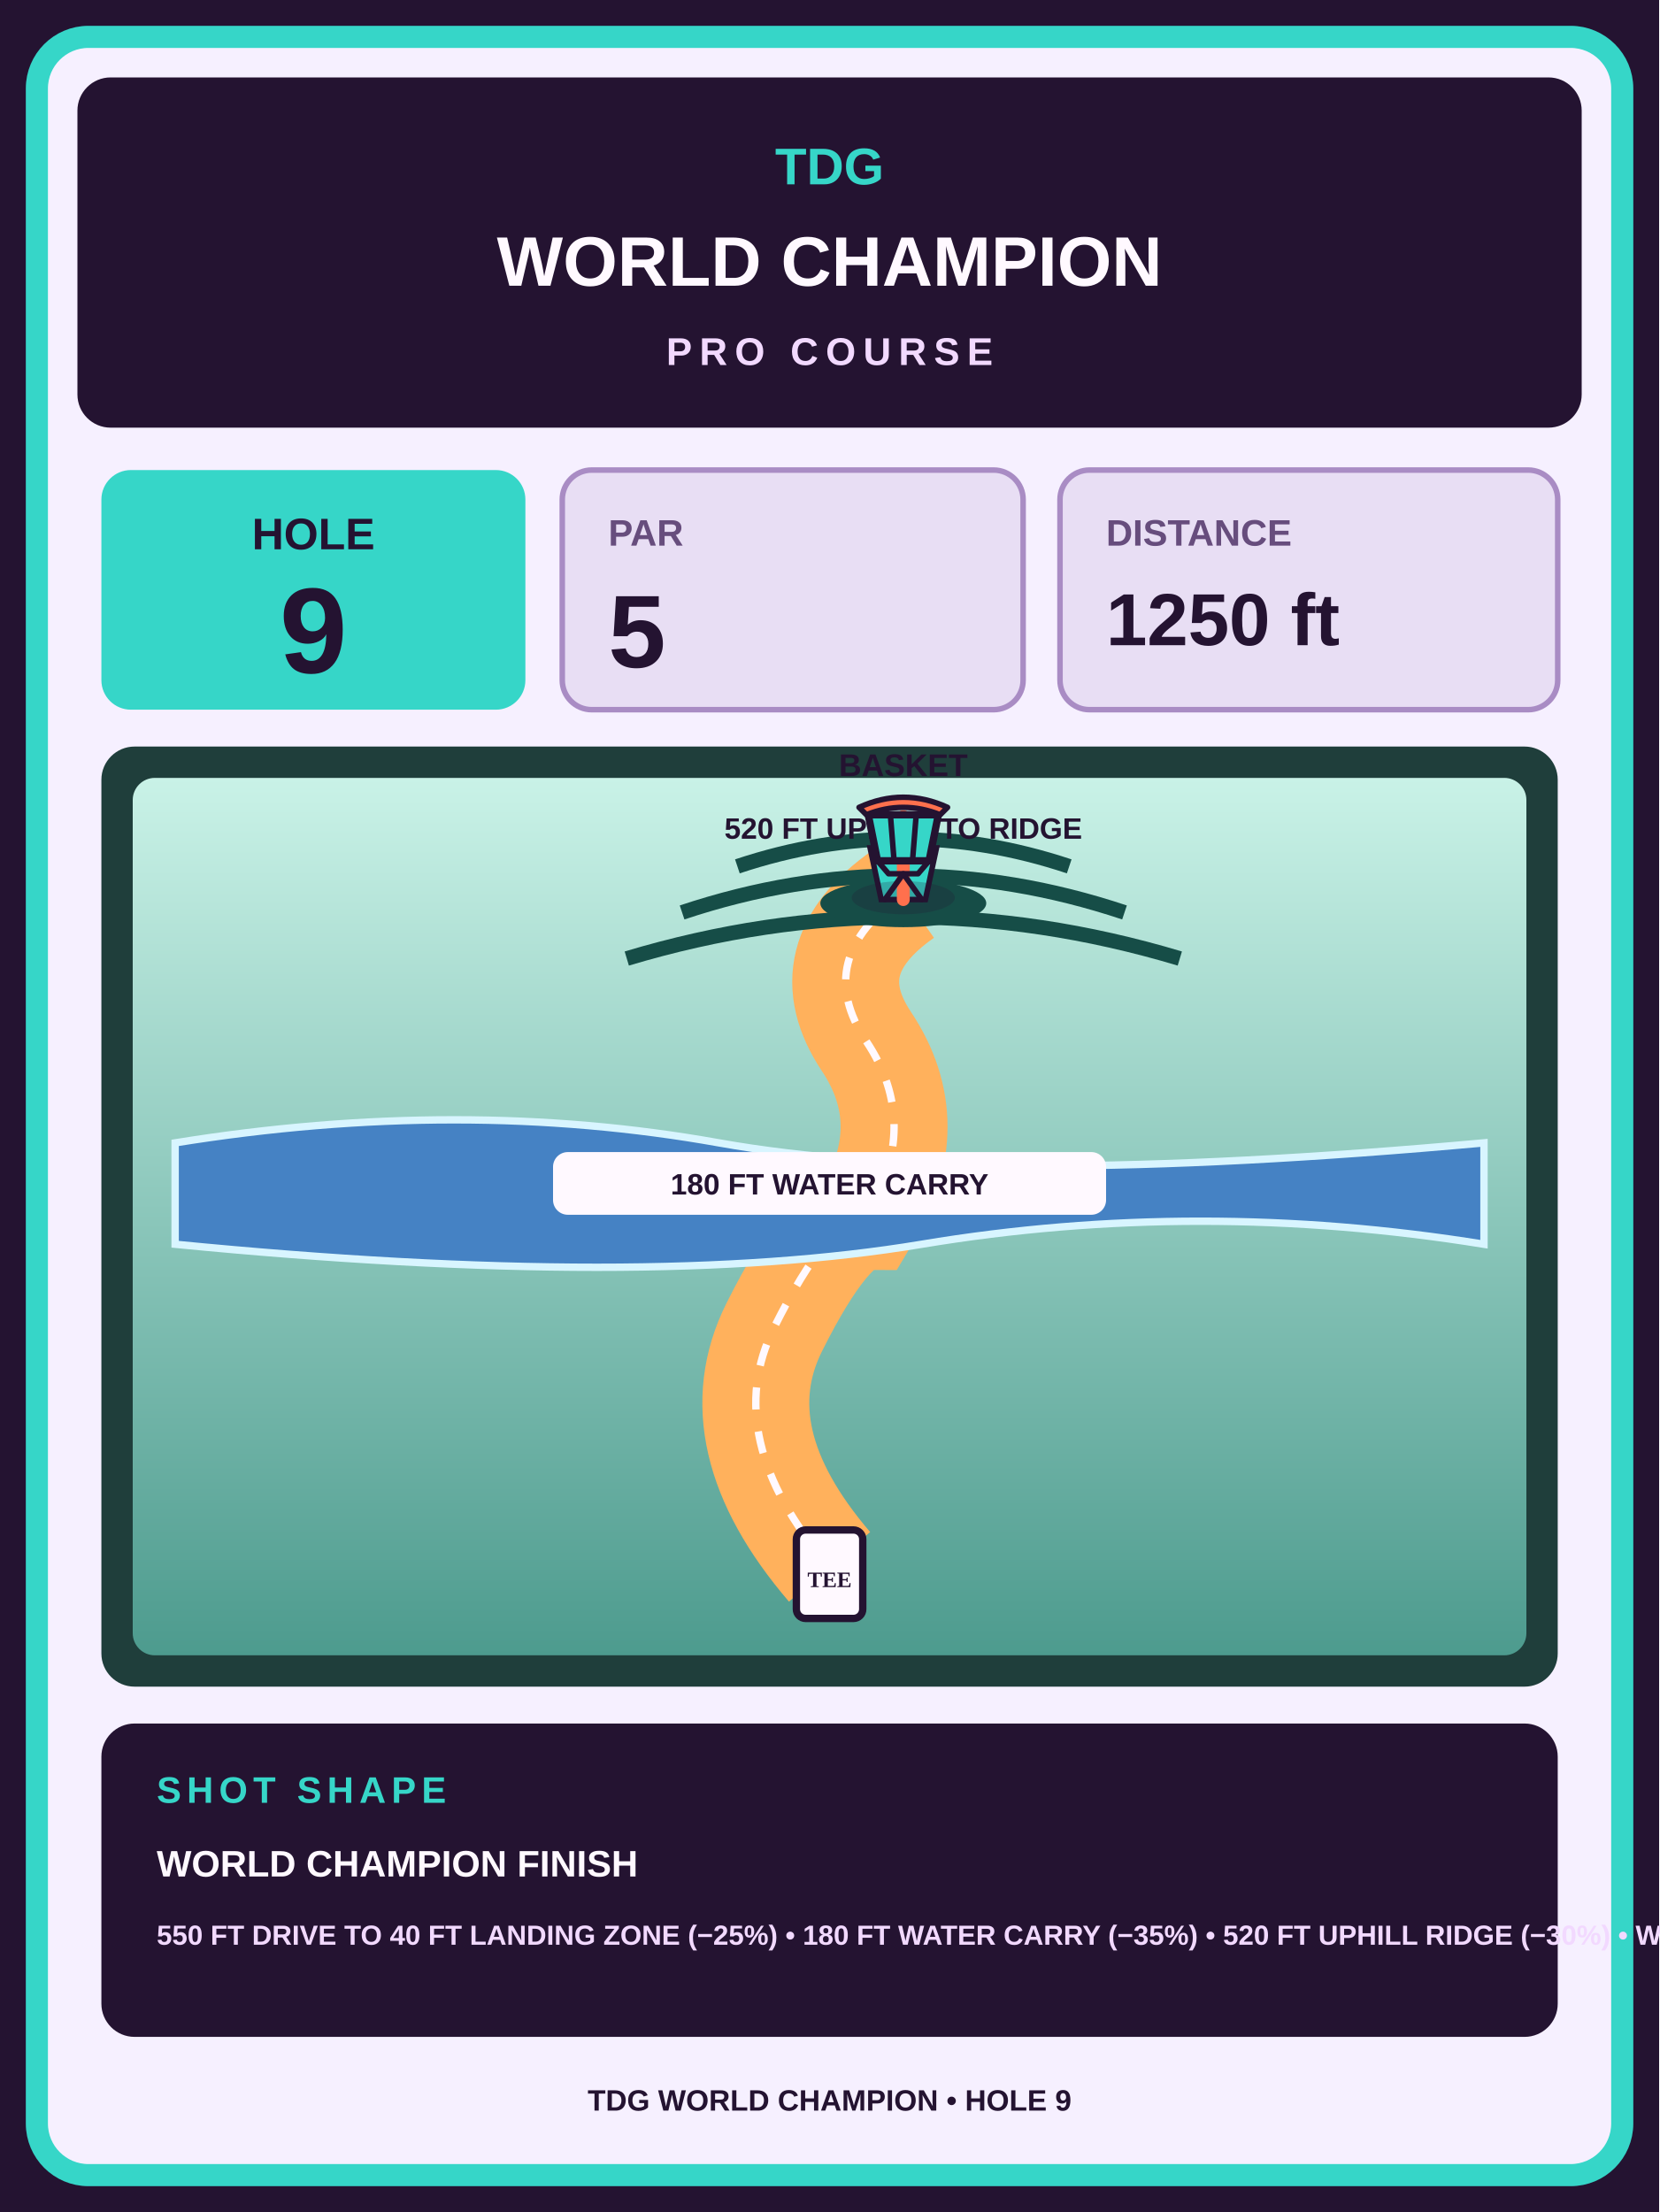
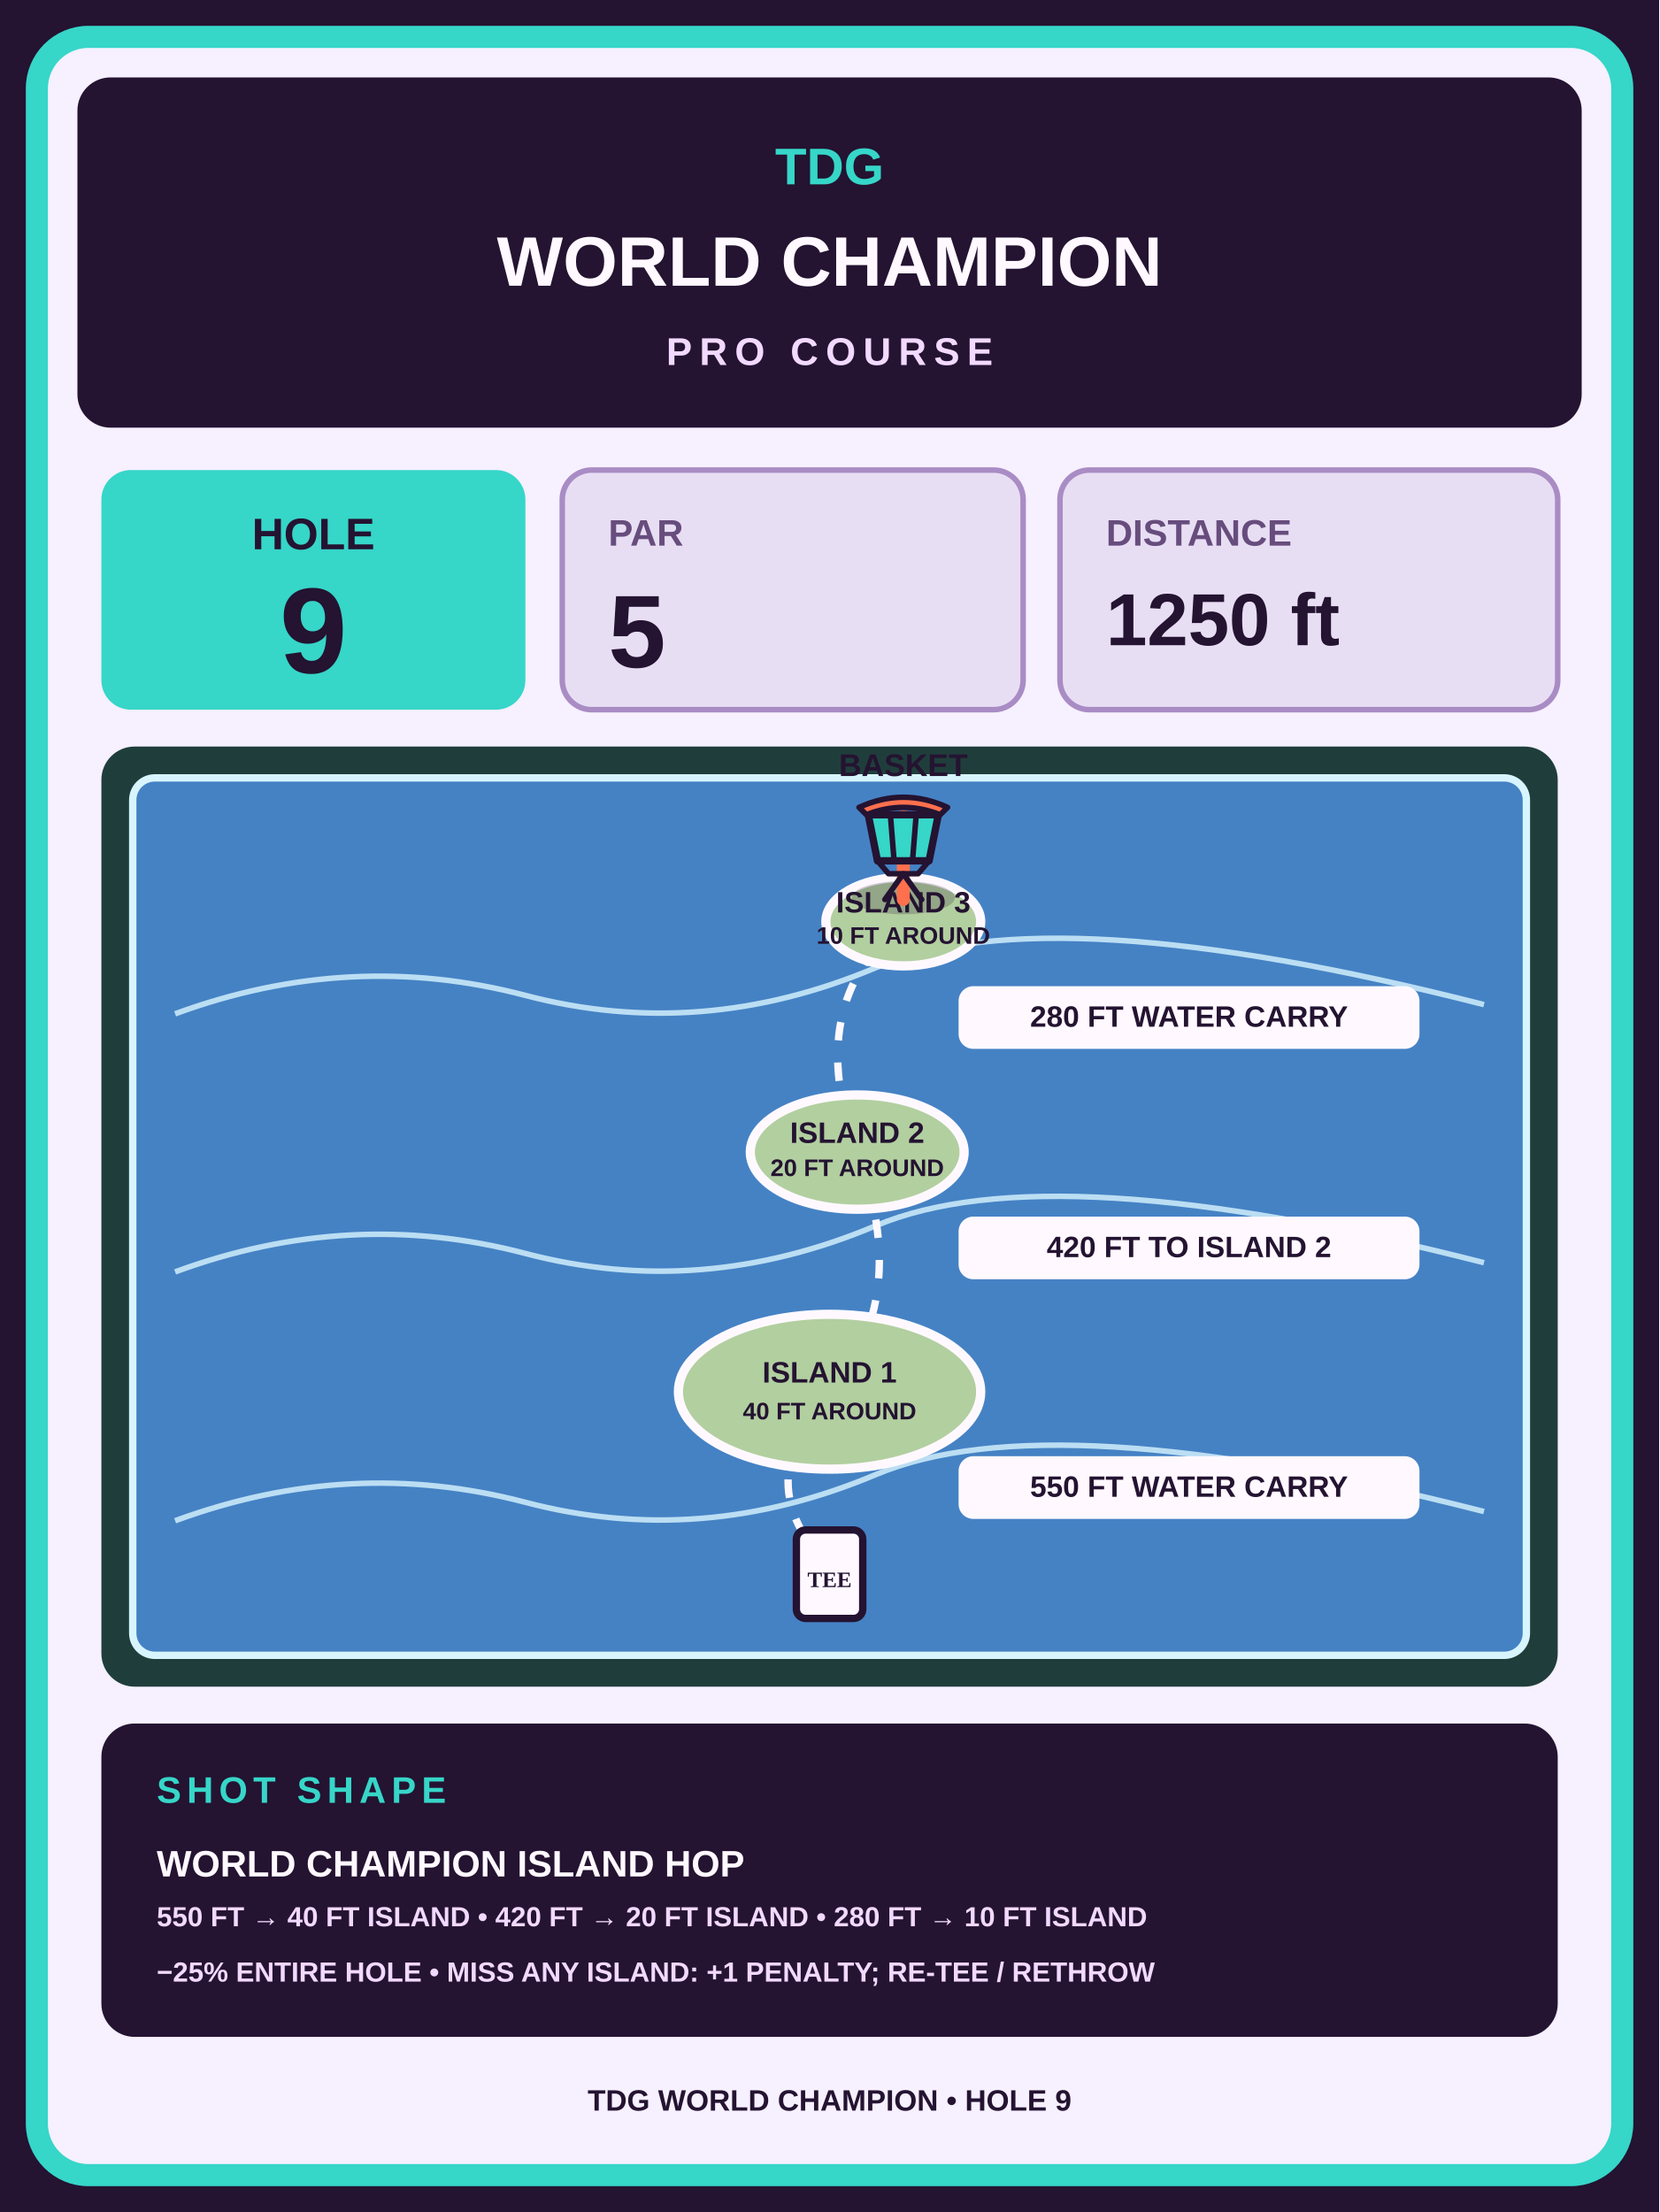
<svg xmlns="http://www.w3.org/2000/svg" viewBox="0 0 900 1200">
  <defs>
    <linearGradient id="turf" x2="0" y2="1">
      <stop stop-color="#c9f2e7" />
      <stop offset="1" stop-color="#4d9b8e" />
    </linearGradient>
  </defs>
  <style>.label{font-family:Arial,sans-serif;font-size:16px;font-weight:900;fill:#241331}.small{font-family:Arial,sans-serif;font-size:13px;font-weight:800;fill:#241331}</style>
  <rect width="900" height="1200" fill="#241331" />
  <rect x="20" y="20" width="860" height="1160" rx="28" fill="#f6f0ff" stroke="#36d6c8" stroke-width="12" />
  <rect x="42" y="42" width="816" height="190" rx="18" fill="#241331" />
  <text x="450" y="100" text-anchor="middle" font-family="Arial" font-size="28" font-weight="900" fill="#36d6c8">TDG</text>
  <text x="450" y="155" text-anchor="middle" font-family="Arial" font-size="38" font-weight="900" fill="#fff9ff">WORLD CHAMPION</text>
  <text x="450" y="198" text-anchor="middle" font-family="Arial" font-size="21" font-weight="800" letter-spacing="4" fill="#f2d9ff">PRO COURSE</text>
  <rect x="55" y="255" width="230" height="130" rx="16" fill="#36d6c8" />
  <text x="170" y="298" text-anchor="middle" font-family="Arial" font-size="24" font-weight="900" fill="#241331">HOLE</text>
  <text x="170" y="365" text-anchor="middle" font-family="Arial" font-size="66" font-weight="900" fill="#241331">9</text>
  <rect x="305" y="255" width="250" height="130" rx="16" fill="#e8def4" stroke="#a98cc4" stroke-width="3" />
  <text x="330" y="296" font-family="Arial" font-size="20" font-weight="800" fill="#674d7d">PAR</text>
  <text x="330" y="362" font-family="Arial" font-size="56" font-weight="900" fill="#241331">5</text>
  <rect x="575" y="255" width="270" height="130" rx="16" fill="#e8def4" stroke="#a98cc4" stroke-width="3" />
  <text x="600" y="296" font-family="Arial" font-size="20" font-weight="800" fill="#674d7d">DISTANCE</text>
  <text x="600" y="350" font-family="Arial" font-size="40" font-weight="900" fill="#241331">1250 ft</text>
  <rect x="55" y="405" width="790" height="510" rx="18" fill="#1f3e3b" />
  <rect x="72" y="422" width="756" height="476" rx="12" fill="url(#turf)" />
-   <path d="M450 850 Q390 780 420 720 T470 660 Q500 610 470 565 T490 485" stroke="#ffb15c" stroke-width="58" fill="none" />
-   <path d="M450 850 Q390 780 420 720 T470 660 Q500 610 470 565 T490 485" stroke="#fff9ff" stroke-width="4" stroke-dasharray="12 12" fill="none" />
-   <path d="M95 620 Q250 595 390 620 T805 620 L805 675 Q650 650 500 675 T95 675Z" fill="#4582c4" stroke="#d8f5ff" stroke-width="4" />
-   <rect x="300" y="625" width="300" height="34" rx="8" fill="#fff9ff" />
-   <text x="450" y="648" text-anchor="middle" class="label">180 FT WATER CARRY</text>
-   <path d="M340 520 Q490 475 640 520 M370 495 Q490 455 610 495 M400 470 Q490 440 580 470" stroke="#164d47" stroke-width="8" fill="none" />
-   <text x="490" y="455" text-anchor="middle" class="label">520 FT UPHILL TO RIDGE</text>
-   <ellipse cx="490" cy="490" rx="45" ry="13" fill="#164d47" />
-   <path d="M472 460 H508 L502 488 H478Z" fill="#36d6c8" stroke="#241331" stroke-width="3" />
+   <rect x="72" y="422" width="756" height="476" rx="12" fill="#4582c4" stroke="#d8f5ff" stroke-width="4" />
+   <path d="M95 825 Q190 790 285 815 T475 800 T805 820" stroke="#d8f5ff" stroke-width="3" fill="none" opacity=".8" />
+   <path d="M95 690 Q190 655 285 680 T475 665 T805 685" stroke="#d8f5ff" stroke-width="3" fill="none" opacity=".8" />
+   <path d="M95 550 Q190 515 285 540 T475 525 T805 545" stroke="#d8f5ff" stroke-width="3" fill="none" opacity=".8" />
+   <path d="M450 850 Q405 805 450 755 T465 625 T490 500" stroke="#fff9ff" stroke-width="4" stroke-dasharray="10 12" fill="none" />
+   <ellipse cx="450" cy="755" rx="82" ry="42" fill="#b2cfa0" stroke="#fff9ff" stroke-width="5" />
+   <ellipse cx="465" cy="625" rx="58" ry="31" fill="#b2cfa0" stroke="#fff9ff" stroke-width="5" />
+   <ellipse cx="490" cy="500" rx="42" ry="24" fill="#b2cfa0" stroke="#fff9ff" stroke-width="5" />
+   <text x="450" y="750" text-anchor="middle" class="label">ISLAND 1</text>
+   <text x="450" y="770" text-anchor="middle" class="small">40 FT AROUND</text>
+   <text x="465" y="620" text-anchor="middle" class="label">ISLAND 2</text>
+   <text x="465" y="638" text-anchor="middle" class="small">20 FT AROUND</text>
+   <text x="490" y="495" text-anchor="middle" class="label">ISLAND 3</text>
+   <text x="490" y="512" text-anchor="middle" class="small">10 FT AROUND</text>
+   <rect x="520" y="790" width="250" height="34" rx="8" fill="#fff9ff" />
+   <text x="645" y="812" text-anchor="middle" class="label">550 FT WATER CARRY</text>
+   <rect x="520" y="660" width="250" height="34" rx="8" fill="#fff9ff" />
+   <text x="645" y="682" text-anchor="middle" class="label">420 FT TO ISLAND 2</text>
+   <rect x="520" y="535" width="250" height="34" rx="8" fill="#fff9ff" />
+   <text x="645" y="557" text-anchor="middle" class="label">280 FT WATER CARRY</text>
  <g id="basket" transform="translate(490 485)" stroke="#241331" stroke-linecap="round" stroke-linejoin="round">
    <ellipse cx="0" cy="2" rx="28" ry="9" fill="#241331" opacity=".22" stroke="none" />
    <path d="M0 3 V-42" stroke="#ff704d" stroke-width="7" />
    <path d="M-19 -43 L19 -43 L14 -18 L-14 -18 Z" fill="#36d6c8" stroke-width="4" />
    <path d="M-19 -43 L-14 -18 M-7 -43 L-5 -18 M7 -43 L5 -18 M19 -43 L14 -18 M-19 -43 Q0 -55 19 -43" fill="none" stroke-width="3" />
    <path d="M-24 -47 Q0 -58 24 -47 L20 -43 Q0 -51 -20 -43 Z" fill="#ff704d" stroke-width="3" />
    <path d="M-14 -18 L-8 -11 L8 -11 L14 -18" fill="none" stroke-width="3" />
    <path d="M-10 3 L0 -11 L10 3" fill="none" stroke-width="3" />
    <text x="0" y="-64" text-anchor="middle" font-family="Arial" font-size="17" font-weight="900" fill="#241331" stroke="none">BASKET</text>
  </g>
  <rect x="432" y="830" width="36" height="48" rx="5" fill="#fff9ff" stroke="#241331" stroke-width="4" />
  <text x="450" y="861" text-anchor="middle" font-size="12" font-weight="900" fill="#241331">TEE</text>
  <rect x="55" y="935" width="790" height="170" rx="18" fill="#241331" />
  <text x="85" y="978" font-family="Arial" font-size="20" font-weight="900" letter-spacing="3" fill="#36d6c8">SHOT SHAPE</text>
-   <text x="85" y="1018" font-family="Arial" font-size="20" font-weight="900" fill="#fff9ff">WORLD CHAMPION FINISH</text>
-   <text x="85" y="1055" font-family="Arial" font-size="15" font-weight="800" fill="#f2d9ff">550 FT DRIVE TO 40 FT LANDING ZONE (−25%) • 180 FT WATER CARRY (−35%) • 520 FT UPHILL RIDGE (−30%) • WATER MISS: +1, USE DZ</text>
+   <text x="85" y="1018" font-family="Arial" font-size="20" font-weight="900" fill="#fff9ff">WORLD CHAMPION ISLAND HOP</text>
+   <text x="85" y="1045" font-family="Arial" font-size="15" font-weight="800" fill="#f2d9ff">550 FT → 40 FT ISLAND • 420 FT → 20 FT ISLAND • 280 FT → 10 FT ISLAND</text>
+   <text x="85" y="1075" font-family="Arial" font-size="15" font-weight="800" fill="#f2d9ff">−25% ENTIRE HOLE • MISS ANY ISLAND: +1 PENALTY; RE-TEE / RETHROW</text>
  <text x="450" y="1145" text-anchor="middle" font-family="Arial" font-size="16" font-weight="900" fill="#241331">TDG WORLD CHAMPION • HOLE 9</text>
</svg>
